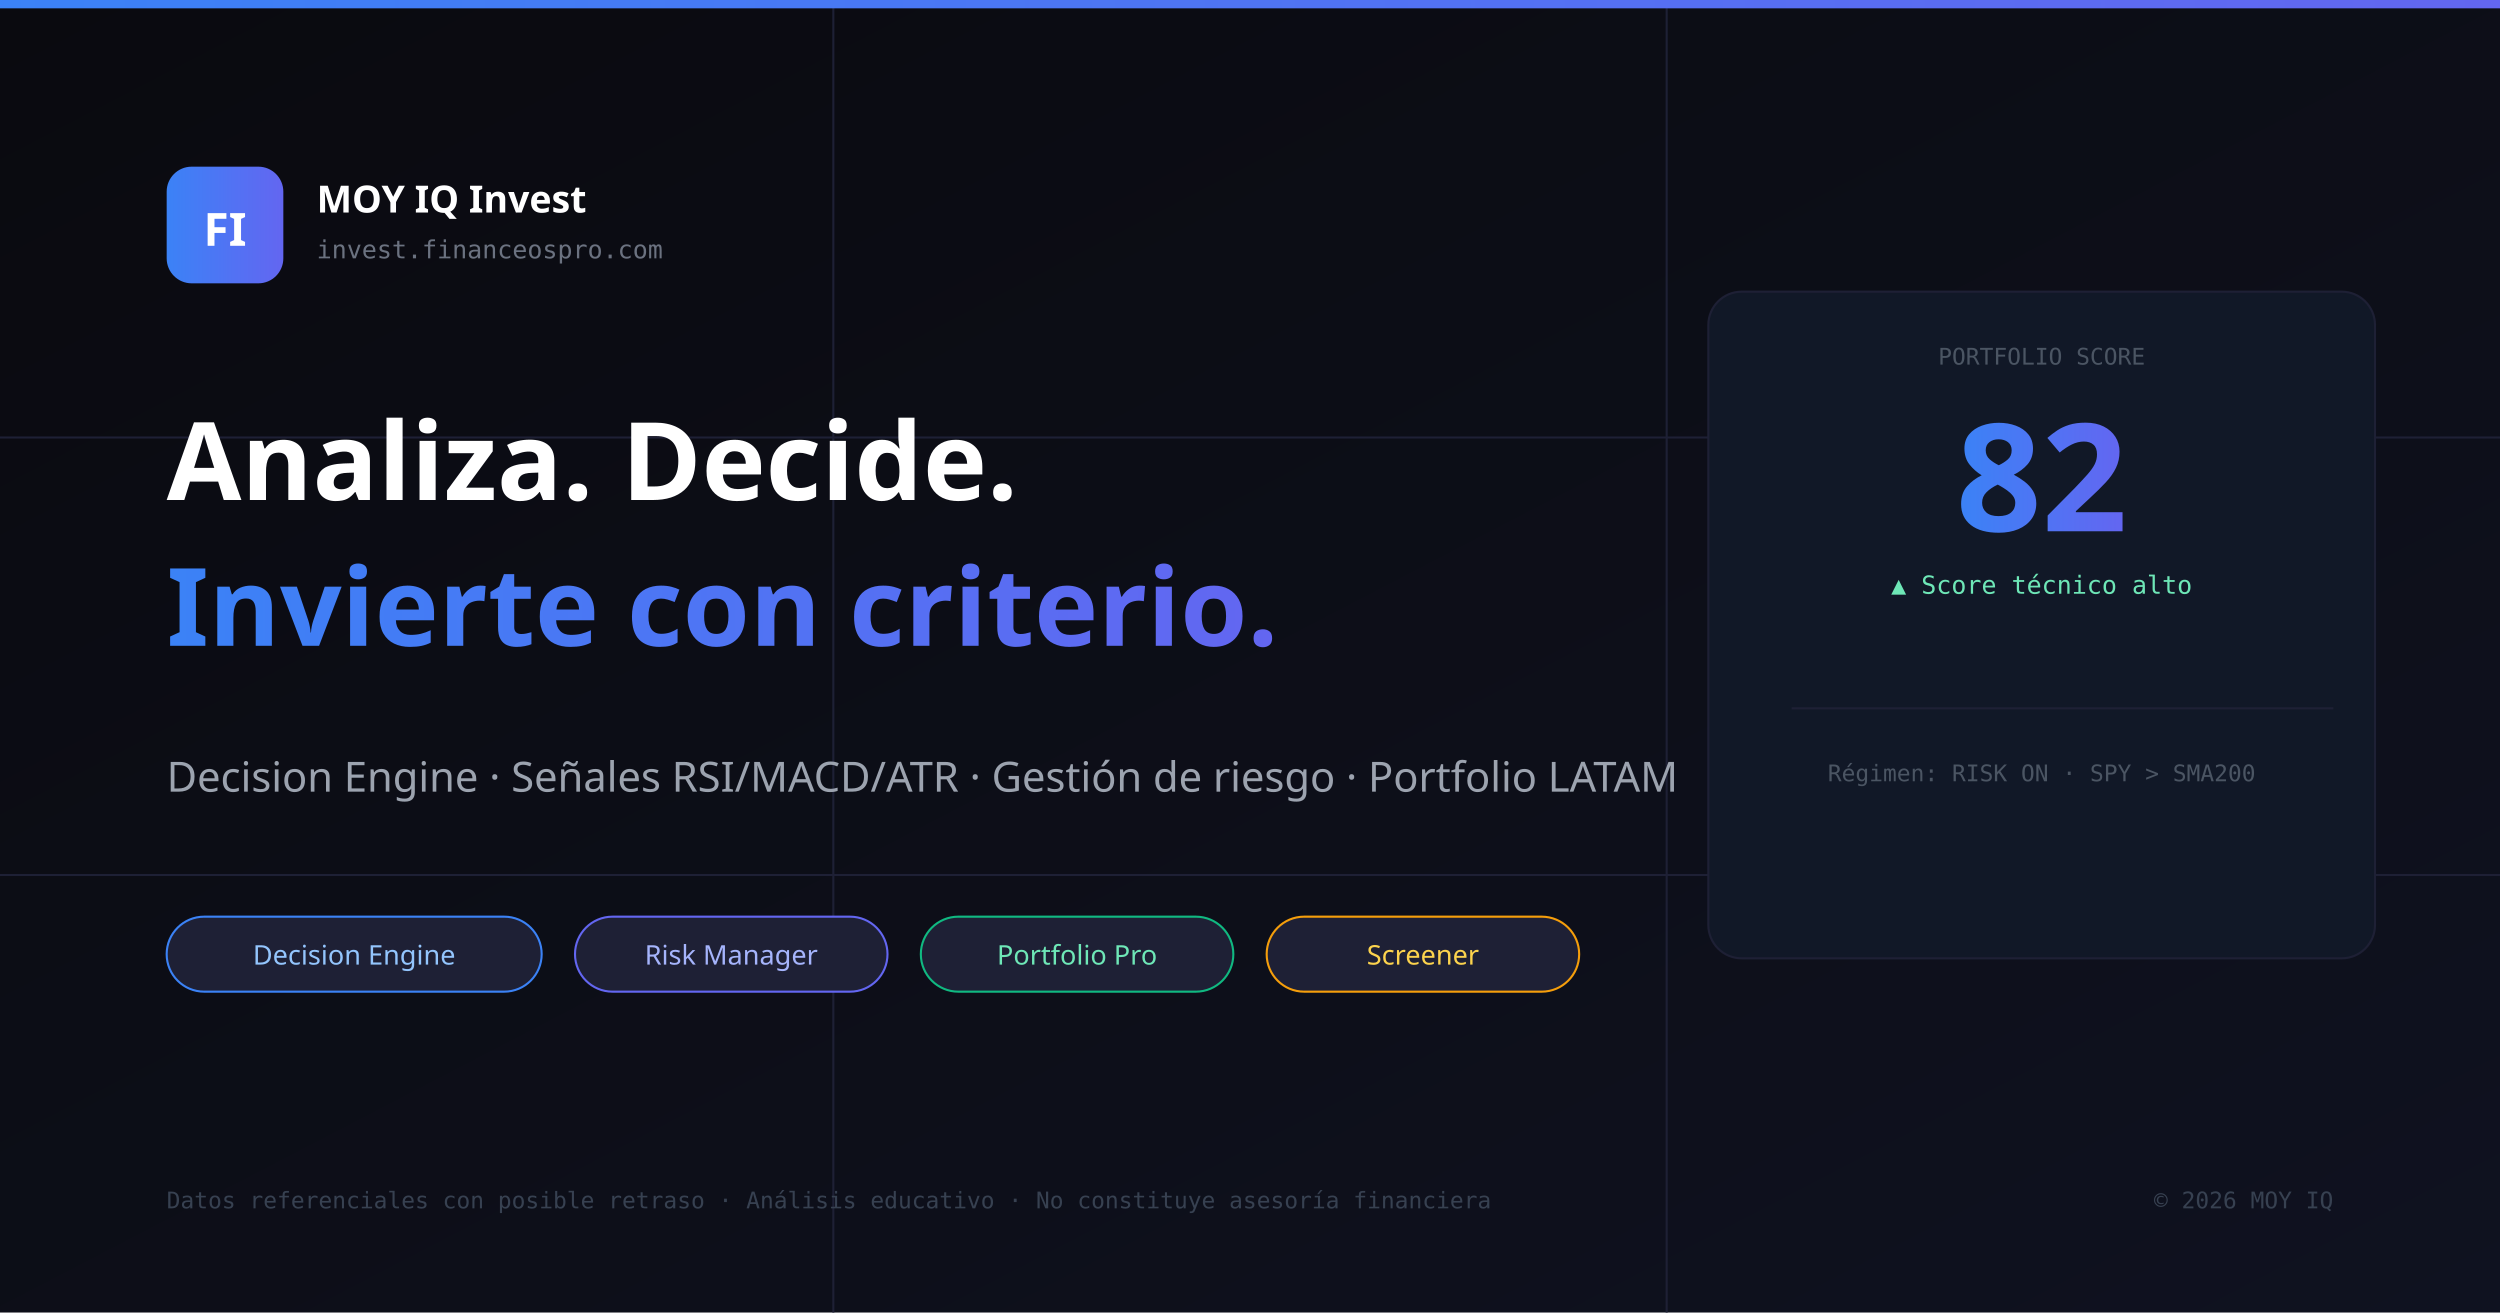
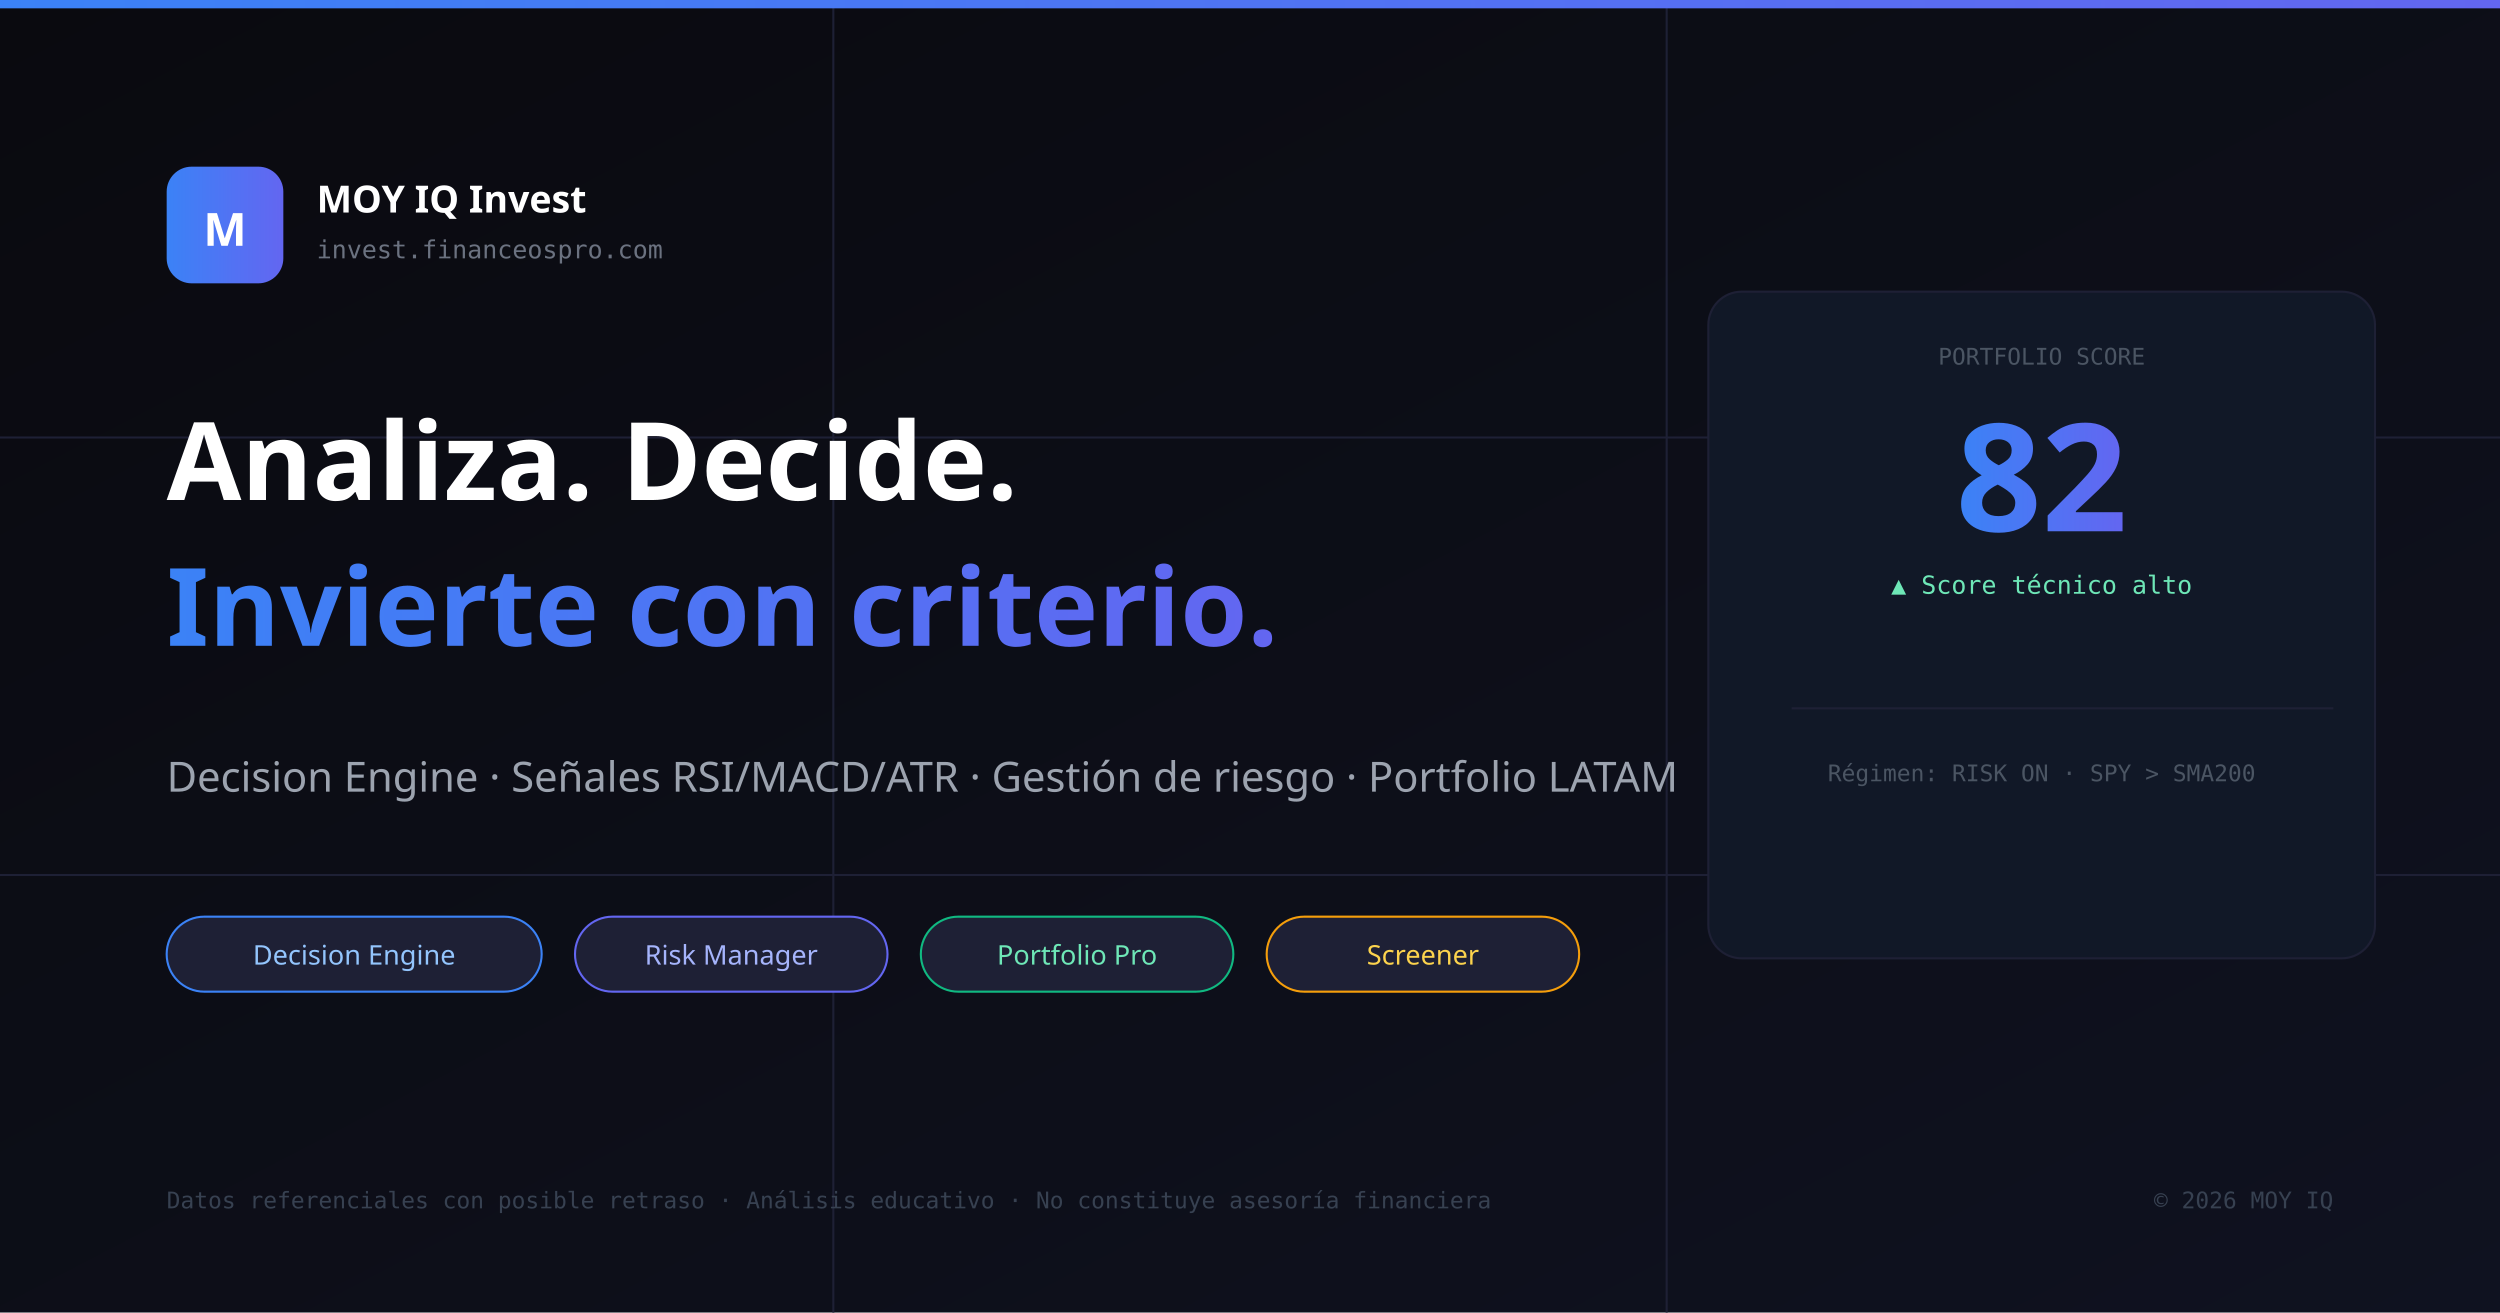
<svg xmlns="http://www.w3.org/2000/svg" width="1200" height="630" viewBox="0 0 1200 630">
  <defs>
    <linearGradient id="bg" x1="0" y1="0" x2="1" y2="1">
      <stop offset="0%" stop-color="#0a0a0f" />
      <stop offset="100%" stop-color="#0f1220" />
    </linearGradient>
    <linearGradient id="accent" x1="0" y1="0" x2="1" y2="0">
      <stop offset="0%" stop-color="#3b82f6" />
      <stop offset="100%" stop-color="#6366f1" />
    </linearGradient>
  </defs>
  <rect width="1200" height="630" fill="url(#bg)" />
  <line x1="0" y1="210" x2="1200" y2="210" stroke="#1e2035" stroke-width="1" />
  <line x1="0" y1="420" x2="1200" y2="420" stroke="#1e2035" stroke-width="1" />
  <line x1="400" y1="0" x2="400" y2="630" stroke="#1e2035" stroke-width="1" />
  <line x1="800" y1="0" x2="800" y2="630" stroke="#1e2035" stroke-width="1" />
  <rect x="0" y="0" width="1200" height="4" fill="url(#accent)" />
  <rect x="80" y="80" width="56" height="56" rx="12" fill="url(#accent)" />
-   <text x="108" y="118" font-family="system-ui,sans-serif" font-size="22" font-weight="800" fill="white" text-anchor="middle">FI</text>
+   <text x="108" y="118" font-family="system-ui,sans-serif" font-size="22" font-weight="800" fill="white" text-anchor="middle">M</text>
  <text x="152" y="102" font-family="system-ui,sans-serif" font-size="18" font-weight="700" fill="white">MOY IQ Invest</text>
  <text x="152" y="124" font-family="monospace" font-size="12" fill="#6b7280">invest.financeospro.com</text>
  <text x="80" y="240" font-family="system-ui,sans-serif" font-size="52" font-weight="800" fill="white">Analiza. Decide.</text>
  <text x="80" y="310" font-family="system-ui,sans-serif" font-size="52" font-weight="800" fill="url(#accent)">Invierte con criterio.</text>
  <text x="80" y="380" font-family="system-ui,sans-serif" font-size="20" fill="#9ca3af">Decision Engine · Señales RSI/MACD/ATR · Gestión de riesgo · Portfolio LATAM</text>
  <rect x="80" y="440" width="180" height="36" rx="18" fill="#1e2035" stroke="#3b82f6" stroke-width="1" />
  <text x="170" y="463" font-family="system-ui,sans-serif" font-size="13" fill="#93c5fd" text-anchor="middle">Decision Engine</text>
  <rect x="276" y="440" width="150" height="36" rx="18" fill="#1e2035" stroke="#6366f1" stroke-width="1" />
  <text x="351" y="463" font-family="system-ui,sans-serif" font-size="13" fill="#a5b4fc" text-anchor="middle">Risk Manager</text>
  <rect x="442" y="440" width="150" height="36" rx="18" fill="#1e2035" stroke="#10b981" stroke-width="1" />
  <text x="517" y="463" font-family="system-ui,sans-serif" font-size="13" fill="#6ee7b7" text-anchor="middle">Portfolio Pro</text>
  <rect x="608" y="440" width="150" height="36" rx="18" fill="#1e2035" stroke="#f59e0b" stroke-width="1" />
  <text x="683" y="463" font-family="system-ui,sans-serif" font-size="13" fill="#fcd34d" text-anchor="middle">Screener</text>
  <rect x="820" y="140" width="320" height="320" rx="16" fill="#111827" stroke="#1e2035" stroke-width="1" />
  <text x="980" y="175" font-family="monospace" font-size="11" fill="#4b5563" text-anchor="middle">PORTFOLIO SCORE</text>
  <text x="980" y="255" font-family="system-ui,sans-serif" font-size="72" font-weight="800" fill="url(#accent)" text-anchor="middle">82</text>
  <text x="980" y="285" font-family="monospace" font-size="12" fill="#6ee7b7" text-anchor="middle">▲ Score técnico alto</text>
  <line x1="860" y1="340" x2="1120" y2="340" stroke="#1e2035" stroke-width="1" />
  <text x="980" y="375" font-family="monospace" font-size="11" fill="#4b5563" text-anchor="middle">Régimen: RISK ON · SPY &gt; SMA200</text>
  <text x="80" y="580" font-family="monospace" font-size="11" fill="#374151">Datos referenciales con posible retraso · Análisis educativo · No constituye asesoría financiera</text>
  <text x="1120" y="580" font-family="monospace" font-size="11" fill="#374151" text-anchor="end">© 2026 MOY IQ</text>
</svg>
